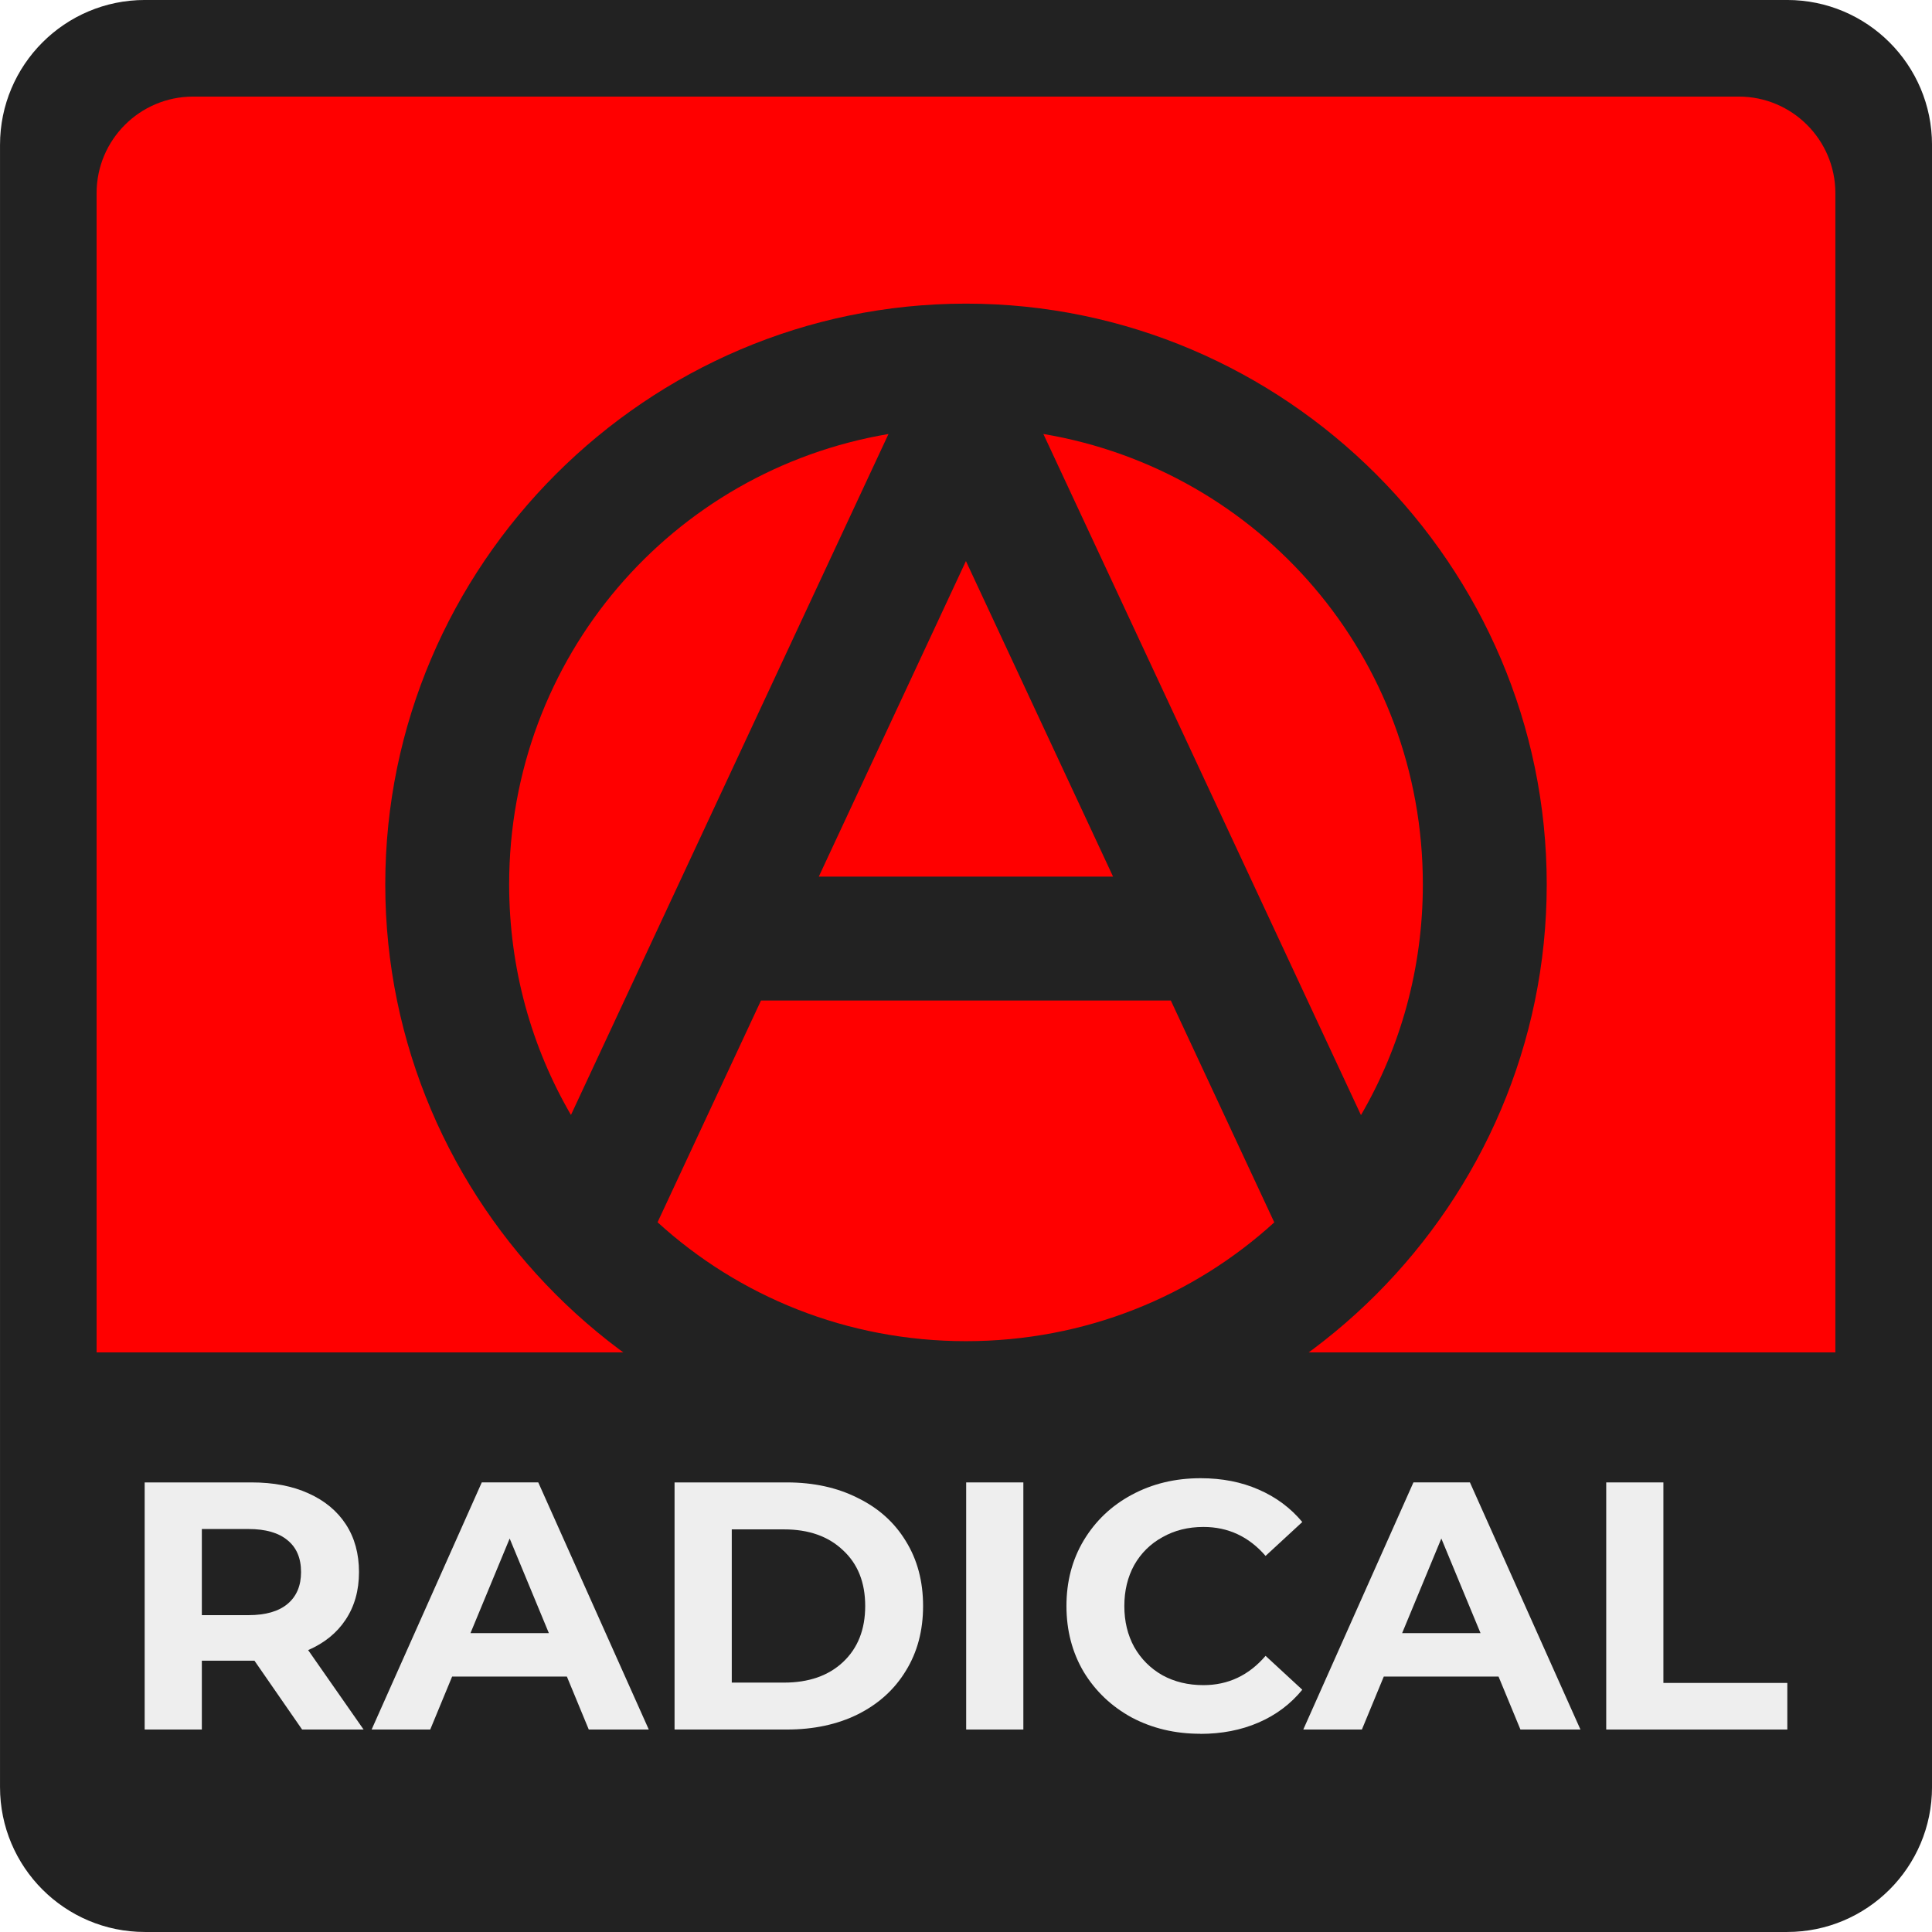
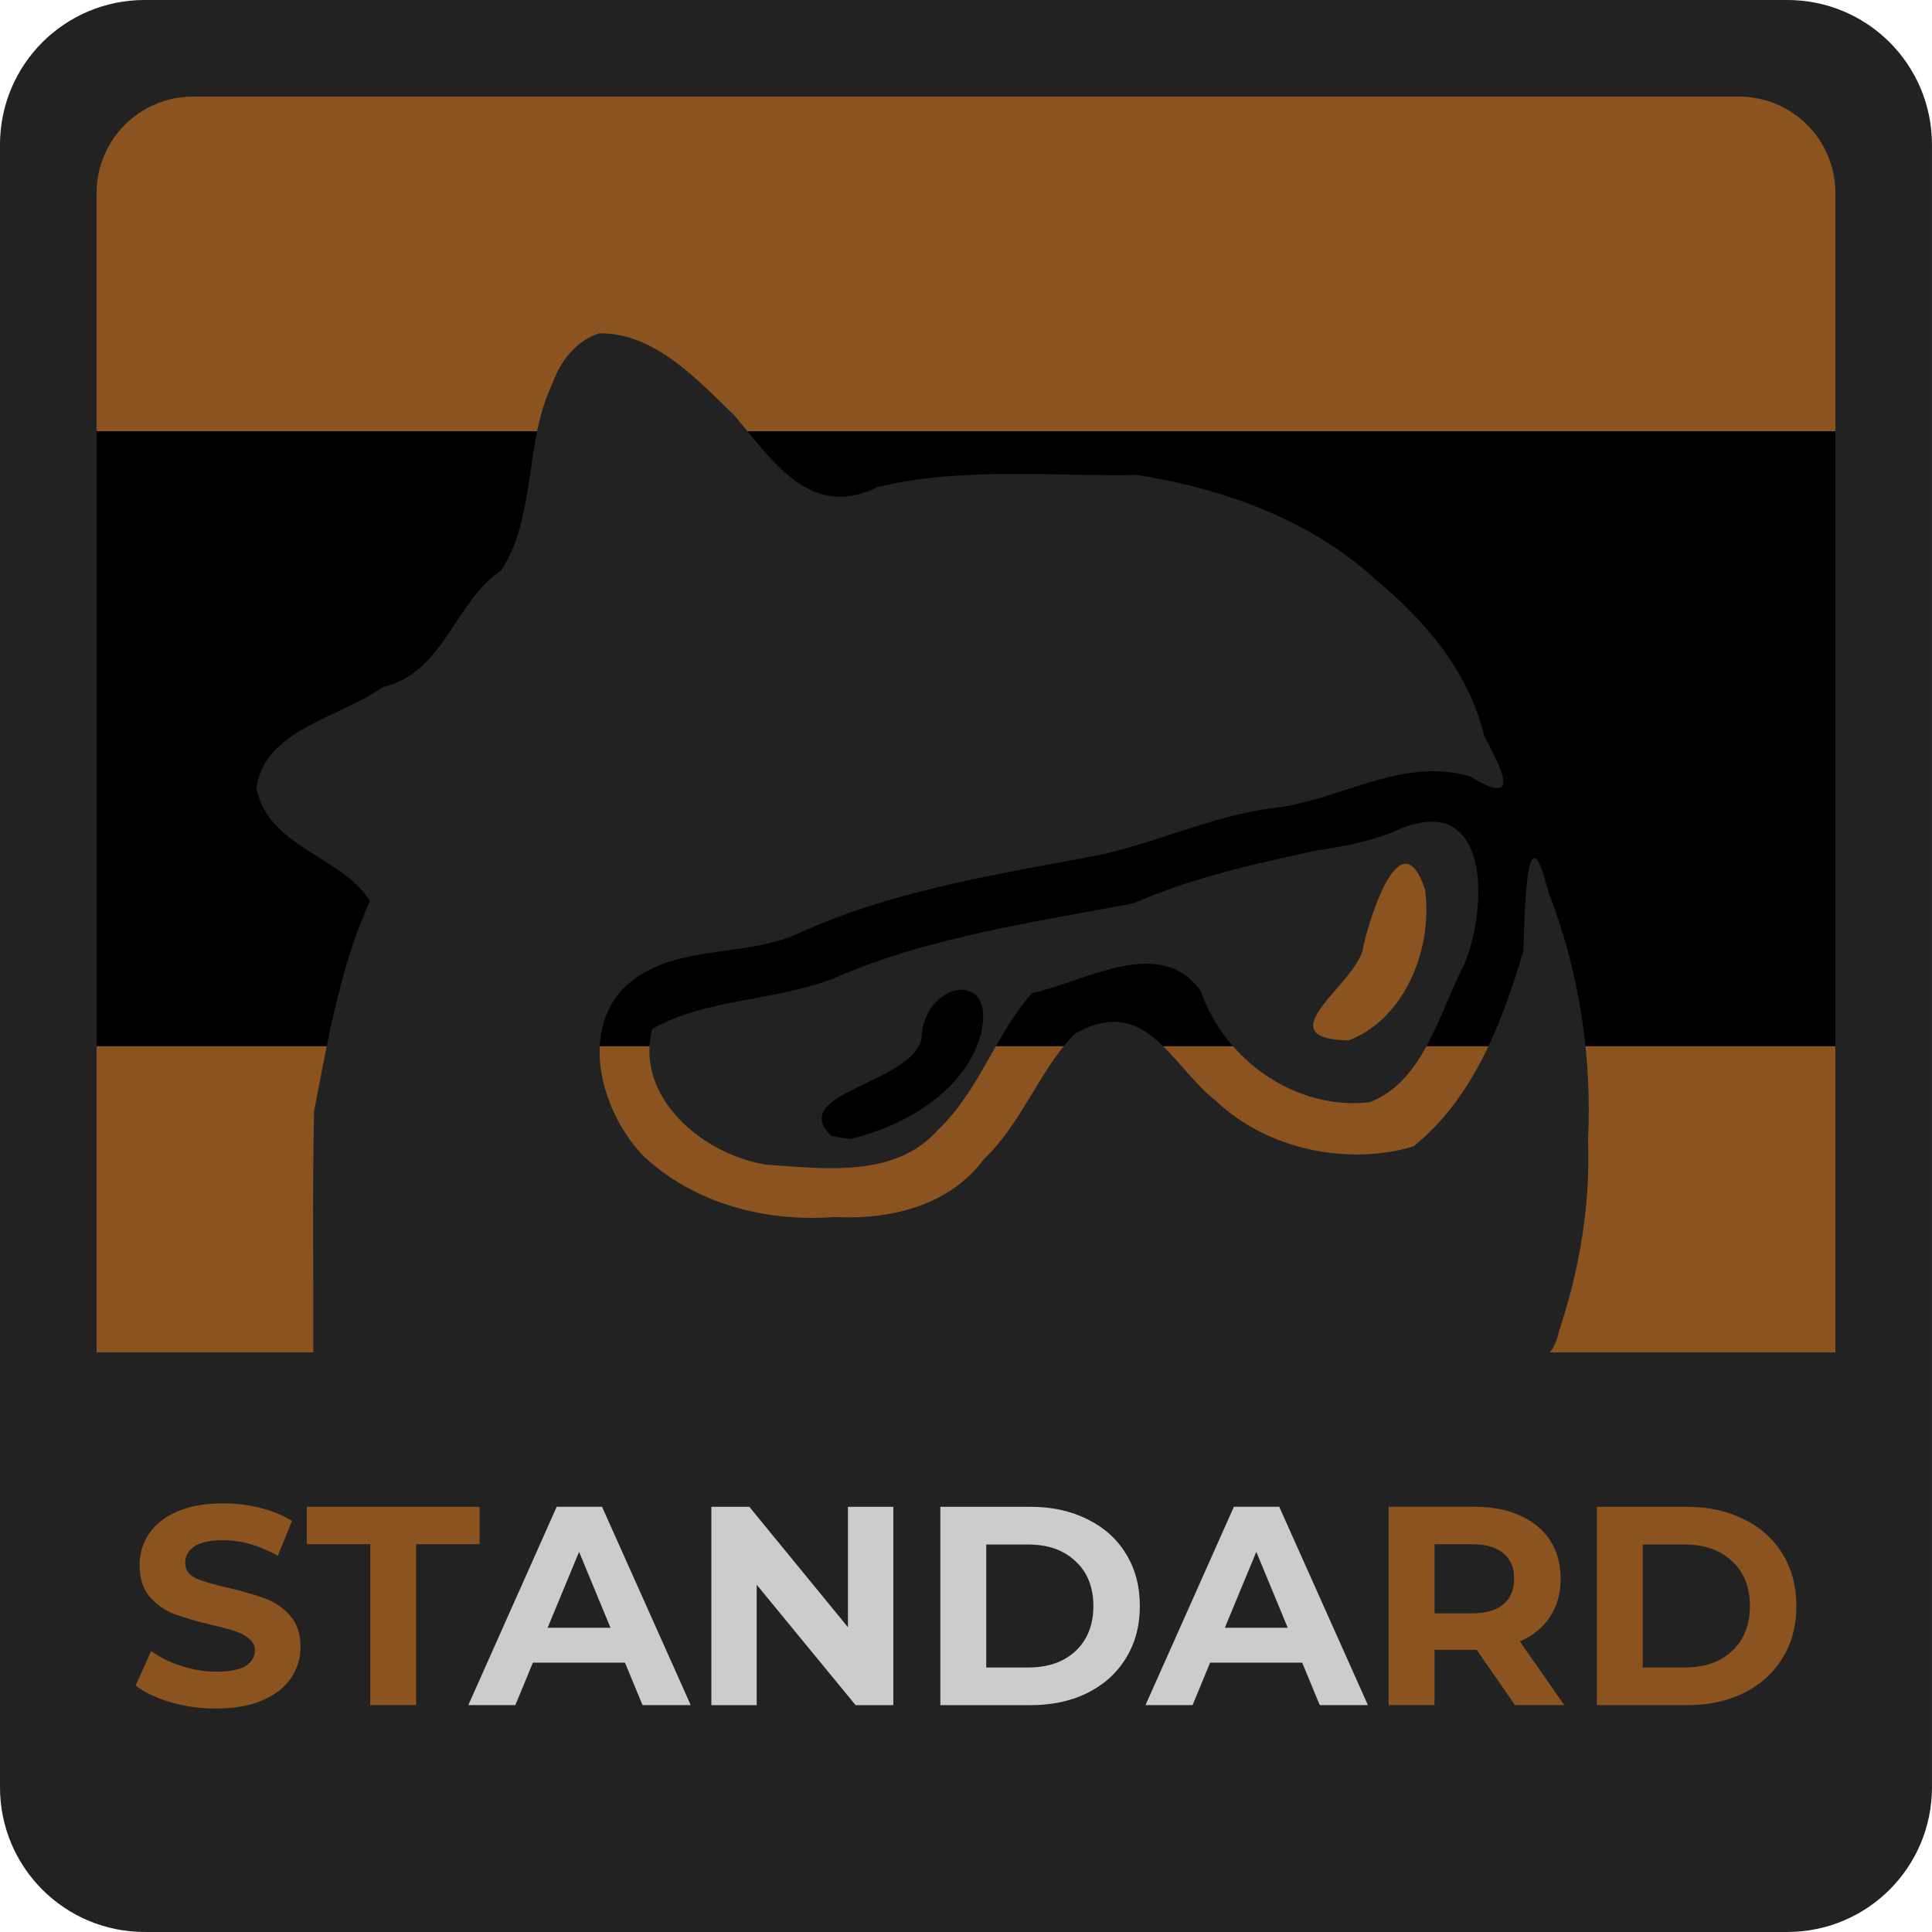
<svg xmlns="http://www.w3.org/2000/svg" width="200" height="200" viewBox="0 0 52.917 52.917" version="1.1" id="svg8">
  <defs id="defs2">
-     <rect x="-246.629" y="131.758" width="70.776" height="28.972" id="rect867" />
+     <rect x="14.78" y="42.001" width="38.137" height="10.915" id="rect983" />
+     <rect x="-245.703" y="111.319" width="65.484" height="18.719" id="rect868" />
+     <rect x="-268.458" y="130.436" width="120.121" height="27.384" id="rect867" />
+     <pattern id="EMFhbasepattern" patternUnits="userSpaceOnUse" width="6" height="6" x="0" y="0" />
  </defs>
-   <g id="layer1" transform="translate(249.8045,-91.40947)">
-     <rect y="91.409" x="-249.804" height="52.917" width="52.917" id="rect5238-5" style="fill:#222222;fill-opacity:1;fill-rule:nonzero;stroke:none;stroke-width:0.5;stroke-linecap:butt;stroke-linejoin:round;stroke-miterlimit:4;stroke-dasharray:none;stroke-dashoffset:0;stroke-opacity:0.909;paint-order:normal" rx="3.969" ry="3.969" />
-     <rect style="fill:#ff0000;fill-opacity:1;fill-rule:nonzero;stroke:none;stroke-width:0.5;stroke-linecap:butt;stroke-linejoin:round;stroke-miterlimit:4;stroke-dasharray:none;stroke-dashoffset:0;stroke-opacity:0.909;paint-order:normal" id="rect5240-3" width="47.625" height="47.625" x="-247.159" y="94.055" rx="2.646" ry="2.646" />
-     <path id="path5244-6" d="m -248.349,128.451 v 8.334 c 0,3.078 2.478,5.556 5.556,5.556 h 38.894 c 3.078,0 5.556,-2.478 5.556,-5.556 v -8.334 z" style="fill:#222222;fill-opacity:1;fill-rule:nonzero;stroke:none;stroke-width:0.5;stroke-linecap:butt;stroke-linejoin:round;stroke-miterlimit:4;stroke-dasharray:none;stroke-dashoffset:0;stroke-opacity:0.909;paint-order:normal" />
-     <path d="m -223.346,99.726 c -8.748,0 -15.906,7.158 -15.906,15.906 0,8.748 7.158,15.906 15.906,15.906 8.748,0 15.906,-7.158 15.906,-15.906 0,-8.748 -7.158,-15.906 -15.906,-15.906 z m 2.119,3.57 c 5.925,0.998 10.394,6.113 10.394,12.336 0,2.311 -0.617,4.468 -1.695,6.32 z m -4.242,7.5e-4 -8.697,18.651 c -1.077,-1.85 -1.693,-4.007 -1.693,-6.316 0,-6.221 4.467,-11.336 10.39,-12.335 z m 2.121,3.48 4.03,8.643 h -8.06 z m -5.613,12.036 h 11.225 l 2.834,6.077 c -2.221,2.025 -5.18,3.254 -8.445,3.254 -3.266,0 -6.226,-1.231 -8.447,-3.257 z" stroke-width="0.265" id="path2" style="fill:#222222;fill-opacity:1" />
-     <g aria-label="RADICAL" transform="matrix(0.9136738,0,0,0.9136738,-21.30684,9.50984)" id="text865" style="font-style:normal;font-weight:normal;font-size:10.583px;line-height:1.25;font-family:sans-serif;white-space:pre;shape-inside:url(#rect867);fill:#eeeeee;fill-opacity:1;stroke:none;stroke-width:1.094">
-       <path d="m -241.03,141.485 -1.429,-2.064 h -0.085 -1.492 v 2.064 h -1.714 v -7.408 h 3.207 q 0.984,0 1.704,0.328 0.73,0.328 1.122,0.931 0.392,0.603 0.392,1.429 0,0.826 -0.402,1.429 -0.392,0.593 -1.122,0.91 l 1.662,2.381 z m -0.032,-4.72 q 0,-0.624 -0.402,-0.952 -0.402,-0.339 -1.175,-0.339 h -1.397 v 2.582 h 1.397 q 0.773,0 1.175,-0.339 0.402,-0.339 0.402,-0.953 z" style="font-style:normal;font-variant:normal;font-weight:bold;font-stretch:normal;font-family:Montserrat;-inkscape-font-specification:'Montserrat Bold';fill:#eeeeee;fill-opacity:1;stroke-width:1.198" id="path871" />
-       <path d="m -233.093,139.897 h -3.44 l -0.656,1.587 h -1.757 l 3.302,-7.408 h 1.693 l 3.313,7.408 h -1.799 z m -0.54,-1.302 -1.175,-2.836 -1.175,2.836 z" style="font-style:normal;font-variant:normal;font-weight:bold;font-stretch:normal;font-family:Montserrat;-inkscape-font-specification:'Montserrat Bold';fill:#eeeeee;fill-opacity:1;stroke-width:1.198" id="path873" />
-       <path d="m -229.865,134.077 h 3.365 q 1.206,0 2.127,0.466 0.931,0.455 1.439,1.291 0.519,0.836 0.519,1.947 0,1.111 -0.519,1.947 -0.508,0.836 -1.439,1.302 -0.921,0.455 -2.127,0.455 h -3.365 z m 3.281,6.001 q 1.111,0 1.767,-0.614 0.667,-0.624 0.667,-1.683 0,-1.058 -0.667,-1.672 -0.656,-0.624 -1.767,-0.624 h -1.566 v 4.593 z" style="font-style:normal;font-variant:normal;font-weight:bold;font-stretch:normal;font-family:Montserrat;-inkscape-font-specification:'Montserrat Bold';fill:#eeeeee;fill-opacity:1;stroke-width:1.198" id="path875" />
-       <path d="m -221.123,134.077 h 1.714 v 7.408 h -1.714 z" style="font-style:normal;font-variant:normal;font-weight:bold;font-stretch:normal;font-family:Montserrat;-inkscape-font-specification:'Montserrat Bold';fill:#eeeeee;fill-opacity:1;stroke-width:1.198" id="path877" />
-       <path d="m -214.106,141.612 q -1.132,0 -2.053,-0.487 -0.91,-0.497 -1.439,-1.365 -0.519,-0.878 -0.519,-1.979 0,-1.101 0.519,-1.968 0.529,-0.878 1.439,-1.365 0.921,-0.497 2.064,-0.497 0.963,0 1.736,0.339 0.783,0.339 1.312,0.974 l -1.101,1.016 q -0.751,-0.868 -1.863,-0.868 -0.688,0 -1.228,0.307 -0.54,0.296 -0.847,0.836 -0.296,0.54 -0.296,1.228 0,0.688 0.296,1.228 0.307,0.54 0.847,0.847 0.54,0.296 1.228,0.296 1.111,0 1.863,-0.878 l 1.101,1.016 q -0.529,0.646 -1.312,0.984 -0.783,0.339 -1.746,0.339 z" style="font-style:normal;font-variant:normal;font-weight:bold;font-stretch:normal;font-family:Montserrat;-inkscape-font-specification:'Montserrat Bold';fill:#eeeeee;fill-opacity:1;stroke-width:1.198" id="path879" />
-       <path d="m -205.164,139.897 h -3.44 l -0.656,1.587 h -1.757 l 3.302,-7.408 h 1.693 l 3.313,7.408 h -1.799 z m -0.54,-1.302 -1.175,-2.836 -1.175,2.836 z" style="font-style:normal;font-variant:normal;font-weight:bold;font-stretch:normal;font-family:Montserrat;-inkscape-font-specification:'Montserrat Bold';fill:#eeeeee;fill-opacity:1;stroke-width:1.198" id="path881" />
-       <path d="m -201.936,134.077 h 1.714 v 6.011 h 3.715 v 1.397 h -5.429 z" style="font-style:normal;font-variant:normal;font-weight:bold;font-stretch:normal;font-family:Montserrat;-inkscape-font-specification:'Montserrat Bold';fill:#eeeeee;fill-opacity:1;stroke-width:1.198" id="path883" />
+   <g id="layer5" style="display:inline">
+     <path id="rect5238-5" style="fill:#222222;fill-opacity:1;fill-rule:nonzero;stroke:none;stroke-width:0.5;stroke-linecap:butt;stroke-linejoin:round;stroke-miterlimit:4;stroke-dasharray:none;stroke-dashoffset:0;stroke-opacity:0.909;paint-order:normal" transform="translate(249.8045,-91.40947)" d="m -245.836,91.409 h 44.979 c 2.199,0 3.969,1.77 3.969,3.969 v 44.979 c 0,2.199 -1.77,3.969 -3.969,3.969 h -44.979 c -2.199,0 -3.969,-1.77 -3.969,-3.969 V 95.378 c 0,-2.199 1.77,-3.969 3.969,-3.969 z" />
+     <path id="rect5240-3" style="display:inline;fill:#8b5320;fill-opacity:1;fill-rule:nonzero;stroke:none;stroke-width:0.5;stroke-linecap:butt;stroke-linejoin:round;stroke-miterlimit:4;stroke-dasharray:none;stroke-dashoffset:0;stroke-opacity:0.909;paint-order:normal" transform="translate(249.8045,-91.40947)" d="m -244.513,94.055 h 42.333 c 1.466,0 2.646,1.18 2.646,2.646 v 42.333 c 0,1.466 -1.18,2.646 -2.646,2.646 h -42.333 c -1.466,0 -2.646,-1.18 -2.646,-2.646 V 96.701 c 0,-1.466 1.18,-2.646 2.646,-2.646 z" />
+     <path id="path950" style="display:inline;fill:#000000;fill-opacity:1;fill-rule:nonzero;stroke:none;stroke-width:0.5;stroke-linecap:butt;stroke-linejoin:round;stroke-miterlimit:4;stroke-dasharray:none;stroke-dashoffset:0;stroke-opacity:0.909;paint-order:normal" d="m 50.271,11.813 v 34.83 c 0,2.01 -1.18,3.628 -2.646,3.628 H 5.292 c -1.466,0 -2.646,-1.618 -2.646,-3.628 V 11.813 Z" />
+     <path id="path954" style="display:inline;fill:#8b5320;fill-opacity:1;fill-rule:nonzero;stroke:none;stroke-width:0.5;stroke-linecap:butt;stroke-linejoin:round;stroke-miterlimit:4;stroke-dasharray:none;stroke-dashoffset:0;stroke-opacity:0.909;paint-order:normal" d="m 50.271,28.656 v 18.436 c 0,1.761 -1.18,3.179 -2.646,3.179 H 5.292 c -1.466,0 -2.646,-1.418 -2.646,-3.179 V 28.656 Z" />
+     <path id="path5244-6" d="m -248.349,128.451 v 8.334 c 0,3.078 2.478,5.556 5.556,5.556 h 38.894 c 3.078,0 5.556,-2.478 5.556,-5.556 v -8.334 z" style="display:inline;fill:#222222;fill-opacity:1;fill-rule:nonzero;stroke:none;stroke-width:0.5;stroke-linecap:butt;stroke-linejoin:round;stroke-miterlimit:4;stroke-dasharray:none;stroke-dashoffset:0;stroke-opacity:0.909;paint-order:normal" transform="translate(249.8045,-91.40947)" />
+     <text xml:space="preserve" id="text981" style="font-style:normal;font-weight:normal;font-size:4.233px;line-height:1.25;font-family:sans-serif;white-space:pre;shape-inside:url(#rect983);fill:#000000;fill-opacity:1;stroke:none;" />
+     <path id="rect882" style="fill:#000000;fill-opacity:1;stroke-width:1.265;stroke-linecap:round;paint-order:stroke fill markers" d="m 23.003,28.175 4.069,-1.649 c 0.655,1.479 -0.597,3.203 -2.666,5.033 L 21.167,30.725 Z" />
+     <path id="rect884" style="fill:#8b5320;fill-opacity:1;stroke-width:1.265;stroke-linecap:round;paint-order:stroke fill markers" d="m 34.938,26.712 3.501,-3.581 c 0.783,1.594 0.661,0.874 1.272,2.198 -2.096,7.042 -3.201,2.161 -5.491,2.233 z" />
+     <g id="g870" transform="matrix(1.277657,0,0,1.277657,-145.5178,-152.8451)" style="stroke-width:0.783;fill:#222222;fill-opacity:1">
+       <path id="path852" style="fill:#222222;fill-opacity:1;stroke-width:0.783" d="m 143.961,137.377 c 1.928,-0.739 1.804,1.802 1.322,2.928 -0.534,1.026 -0.867,2.516 -2.029,2.954 -1.581,0.179 -3.111,-0.905 -3.62,-2.386 -0.869,-1.217 -2.488,-0.192 -3.612,0.044 -0.773,0.856 -1.136,2.099 -2.016,2.929 -0.913,1.043 -2.432,0.836 -3.678,0.751 -1.339,-0.201 -2.832,-1.429 -2.453,-2.91 1.169,-0.663 2.681,-0.592 3.953,-1.109 2.033,-0.879 4.231,-1.173 6.383,-1.589 1.243,-0.549 2.557,-0.831 3.885,-1.125 0.641,-0.092 1.272,-0.214 1.865,-0.488 m -11.823,6.669 c 1.116,-0.275 2.363,-0.974 2.748,-2.126 0.48,-1.567 -1.207,-1.278 -1.238,-0.021 -0.2,0.958 -2.886,1.155 -1.936,2.079 l 0.194,0.04 0.233,0.028 m 10.661,-2.111 c 1.22,-0.453 1.819,-1.999 1.643,-3.238 -0.515,-1.53 -1.171,0.551 -1.324,1.226 -0.068,0.75 -2.156,1.966 -0.319,2.012" />
+       <path id="path850" style="fill:#222222;fill-opacity:1;stroke-width:0.783" d="m 126.761,126.774 c 1.173,-0.003 2.087,0.998 2.882,1.767 0.821,0.971 1.624,2.244 3.072,1.527 1.818,-0.433 3.708,-0.224 5.562,-0.257 1.873,0.3 3.733,0.966 5.147,2.278 1.049,0.87 1.953,1.95 2.284,3.302 0.355,0.684 0.841,1.578 -0.295,0.883 -1.496,-0.434 -2.798,0.532 -4.248,0.679 -1.391,0.184 -2.654,0.834 -4.026,1.068 -2.05,0.38 -4.138,0.724 -6.057,1.586 -1.227,0.594 -2.814,0.21 -3.834,1.22 -0.932,1.002 -0.429,2.675 0.432,3.577 1.093,1.029 2.632,1.428 4.109,1.315 1.197,0.064 2.463,-0.244 3.209,-1.253 0.81,-0.769 1.193,-1.926 1.94,-2.677 1.53,-0.864 2.049,0.683 3.042,1.458 1.088,1.022 2.794,1.379 4.214,0.959 1.286,-1.032 1.907,-2.662 2.358,-4.196 0.026,-0.716 0.054,-3.19 0.533,-1.27 0.662,1.699 0.94,3.515 0.853,5.337 0.052,1.387 -0.185,2.774 -0.621,4.084 -0.147,0.732 -0.698,0.826 -1.319,0.741 -8.463,0 -16.926,0 -25.389,0 0.011,-1.816 -0.023,-3.634 0.018,-5.45 0.297,-1.53 0.553,-3.082 1.197,-4.51 -0.594,-0.954 -2.197,-1.155 -2.431,-2.421 0.167,-1.258 1.8,-1.507 2.699,-2.16 1.335,-0.311 1.53,-1.82 2.553,-2.511 0.755,-1.183 0.484,-2.743 1.096,-4.009 0.166,-0.47 0.521,-0.929 1.016,-1.07" />
+     </g>
+     <g aria-label="STANDARD" id="text894" style="font-style:normal;font-weight:normal;font-size:7.761px;line-height:1.25;font-family:sans-serif;fill:#000000;fill-opacity:1;stroke:none;stroke-width:0.265">
+       <path d="m 5.926,46.797 q -0.644,0 -1.25,-0.171 Q 4.079,46.447 3.714,46.168 l 0.427,-0.947 q 0.349,0.256 0.83,0.411 0.481,0.155 0.962,0.155 0.536,0 0.792,-0.155 0.256,-0.163 0.256,-0.427 0,-0.194 -0.155,-0.318 Q 6.679,44.755 6.439,44.678 6.206,44.6 5.802,44.507 5.181,44.36 4.785,44.212 4.39,44.065 4.103,43.739 3.823,43.413 3.823,42.869 q 0,-0.473 0.256,-0.854 0.256,-0.388 0.768,-0.613 0.52,-0.225 1.265,-0.225 0.52,0 1.017,0.124 0.497,0.124 0.869,0.357 l -0.388,0.955 q -0.753,-0.427 -1.506,-0.427 -0.528,0 -0.784,0.171 -0.248,0.171 -0.248,0.45 0,0.279 0.287,0.419 0.295,0.132 0.893,0.264 0.621,0.147 1.017,0.295 0.396,0.147 0.675,0.466 0.287,0.318 0.287,0.861 0,0.466 -0.264,0.854 -0.256,0.38 -0.776,0.605 -0.52,0.225 -1.265,0.225 z" style="font-style:normal;font-variant:normal;font-weight:bold;font-stretch:normal;font-size:7.761px;font-family:Montserrat;-inkscape-font-specification:'Montserrat Bold';stroke-width:0.265;fill:#8b5320;fill-opacity:1" id="path896" />
+       <path d="M 10.141,42.295 H 8.402 v -1.024 h 4.734 v 1.024 h -1.738 v 4.408 h -1.257 z" style="font-style:normal;font-variant:normal;font-weight:bold;font-stretch:normal;font-size:7.761px;font-family:Montserrat;-inkscape-font-specification:'Montserrat Bold';stroke-width:0.265;fill:#8b5320;fill-opacity:1" id="path898" />
+       <path d="m 17.118,45.539 h -2.522 l -0.481,1.164 h -1.288 l 2.421,-5.433 h 1.242 l 2.429,5.433 H 17.599 Z M 16.722,44.585 15.861,42.505 14.999,44.585 Z" style="font-style:normal;font-variant:normal;font-weight:bold;font-stretch:normal;font-size:7.761px;font-family:Montserrat;-inkscape-font-specification:'Montserrat Bold';stroke-width:0.265;fill:#cccccc" id="path900" />
+       <path d="m 24.468,41.271 v 5.433 H 23.435 l -2.709,-3.298 v 3.298 h -1.242 v -5.433 h 1.04 l 2.701,3.298 v -3.298 z" style="font-style:normal;font-variant:normal;font-weight:bold;font-stretch:normal;font-size:7.761px;font-family:Montserrat;-inkscape-font-specification:'Montserrat Bold';stroke-width:0.265;fill:#cccccc" id="path902" />
+       <path d="m 25.756,41.271 h 2.468 q 0.885,0 1.56,0.341 0.683,0.334 1.056,0.947 0.38,0.613 0.38,1.428 0,0.815 -0.38,1.428 -0.373,0.613 -1.056,0.955 -0.675,0.334 -1.56,0.334 h -2.468 z m 2.406,4.401 q 0.815,0 1.296,-0.45 0.489,-0.458 0.489,-1.234 0,-0.776 -0.489,-1.226 -0.481,-0.458 -1.296,-0.458 h -1.149 v 3.368 z" style="font-style:normal;font-variant:normal;font-weight:bold;font-stretch:normal;font-size:7.761px;font-family:Montserrat;-inkscape-font-specification:'Montserrat Bold';stroke-width:0.265;fill:#cccccc" id="path904" />
+       <path d="m 35.667,45.539 h -2.522 l -0.481,1.164 H 31.375 l 2.421,-5.433 h 1.242 l 2.429,5.433 H 36.148 Z M 35.271,44.585 34.41,42.505 33.548,44.585 Z" style="font-style:normal;font-variant:normal;font-weight:bold;font-stretch:normal;font-size:7.761px;font-family:Montserrat;-inkscape-font-specification:'Montserrat Bold';stroke-width:0.265;fill:#cccccc" id="path906" />
+       <path d="m 41.495,46.703 -1.048,-1.513 h -0.062 -1.094 v 1.513 h -1.257 v -5.433 h 2.352 q 0.722,0 1.25,0.241 0.536,0.241 0.823,0.683 0.287,0.442 0.287,1.048 0,0.605 -0.295,1.048 -0.287,0.435 -0.823,0.667 l 1.218,1.746 z m -0.023,-3.461 q 0,-0.458 -0.295,-0.699 -0.295,-0.248 -0.861,-0.248 h -1.024 v 1.894 h 1.024 q 0.567,0 0.861,-0.248 0.295,-0.248 0.295,-0.699 z" style="font-style:normal;font-variant:normal;font-weight:bold;font-stretch:normal;font-size:7.761px;font-family:Montserrat;-inkscape-font-specification:'Montserrat Bold';stroke-width:0.265;fill:#8b5320;fill-opacity:1" id="path908" />
+       <path d="m 43.738,41.271 h 2.468 q 0.885,0 1.56,0.341 0.683,0.334 1.056,0.947 0.38,0.613 0.38,1.428 0,0.815 -0.38,1.428 -0.373,0.613 -1.056,0.955 -0.675,0.334 -1.56,0.334 h -2.468 z m 2.406,4.401 q 0.815,0 1.296,-0.45 0.489,-0.458 0.489,-1.234 0,-0.776 -0.489,-1.226 -0.481,-0.458 -1.296,-0.458 h -1.149 v 3.368 z" style="font-style:normal;font-variant:normal;font-weight:bold;font-stretch:normal;font-size:7.761px;font-family:Montserrat;-inkscape-font-specification:'Montserrat Bold';stroke-width:0.265;fill:#8b5320;fill-opacity:1" id="path910" />
    </g>
  </g>
</svg>
